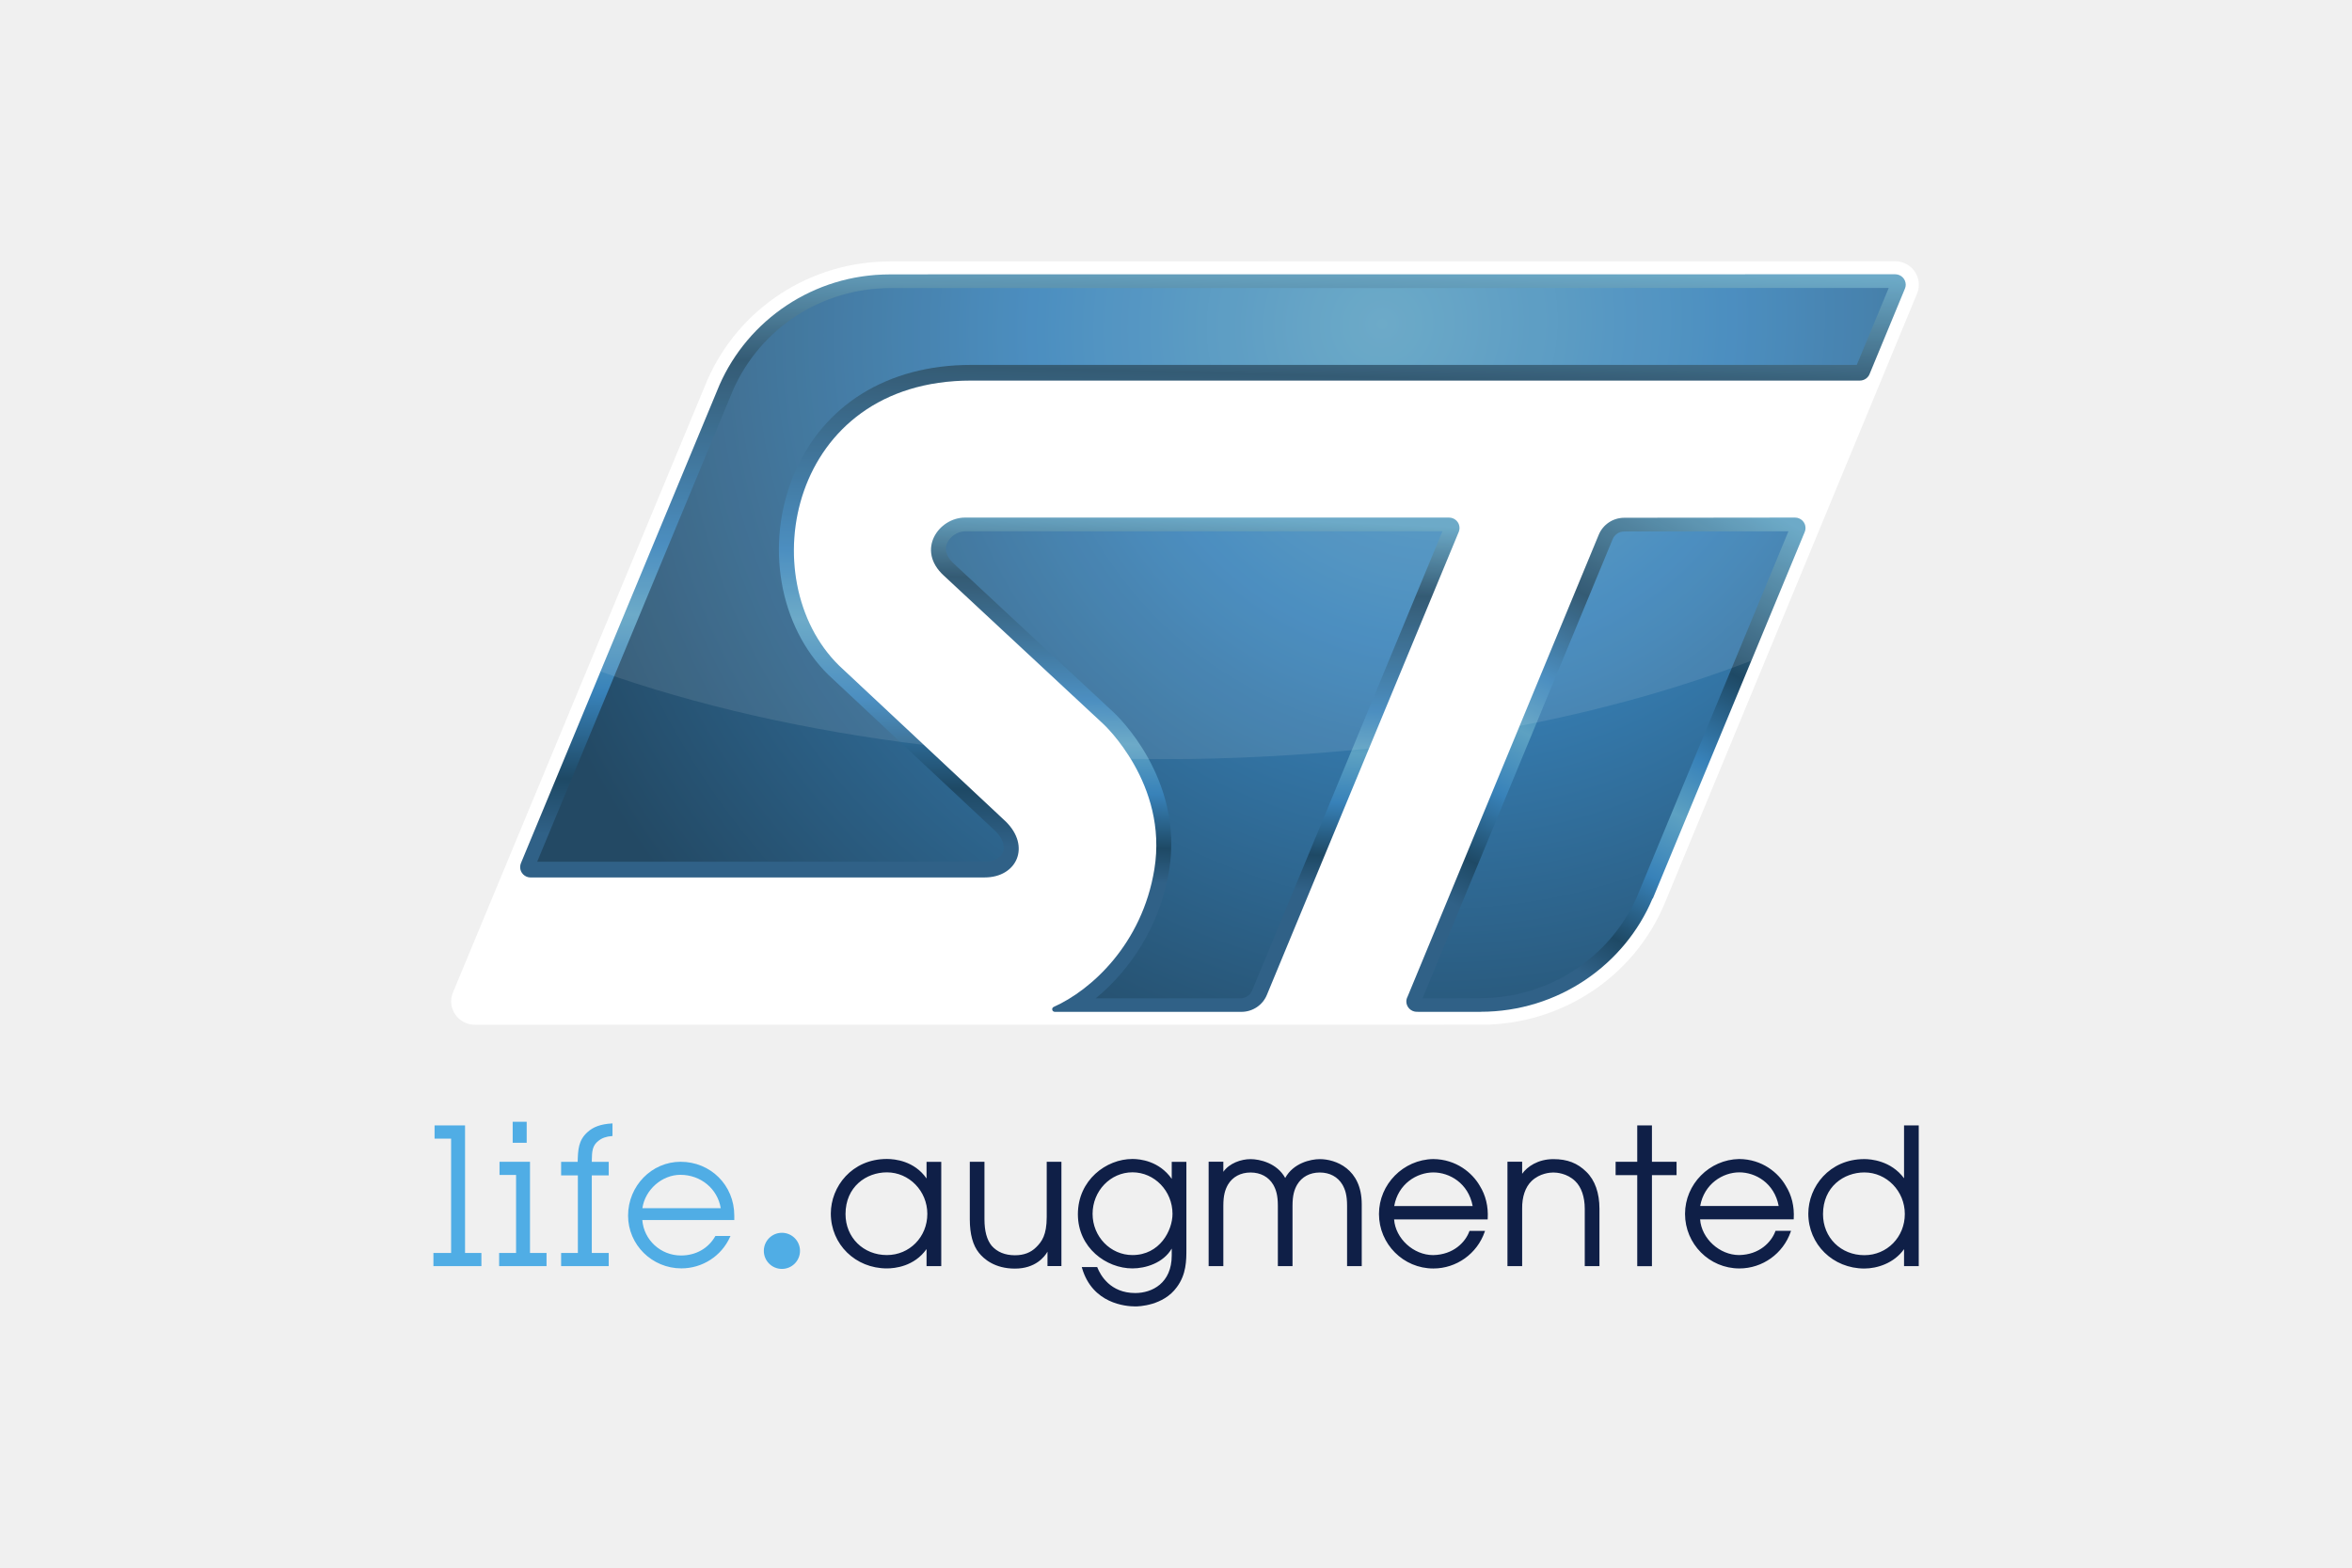
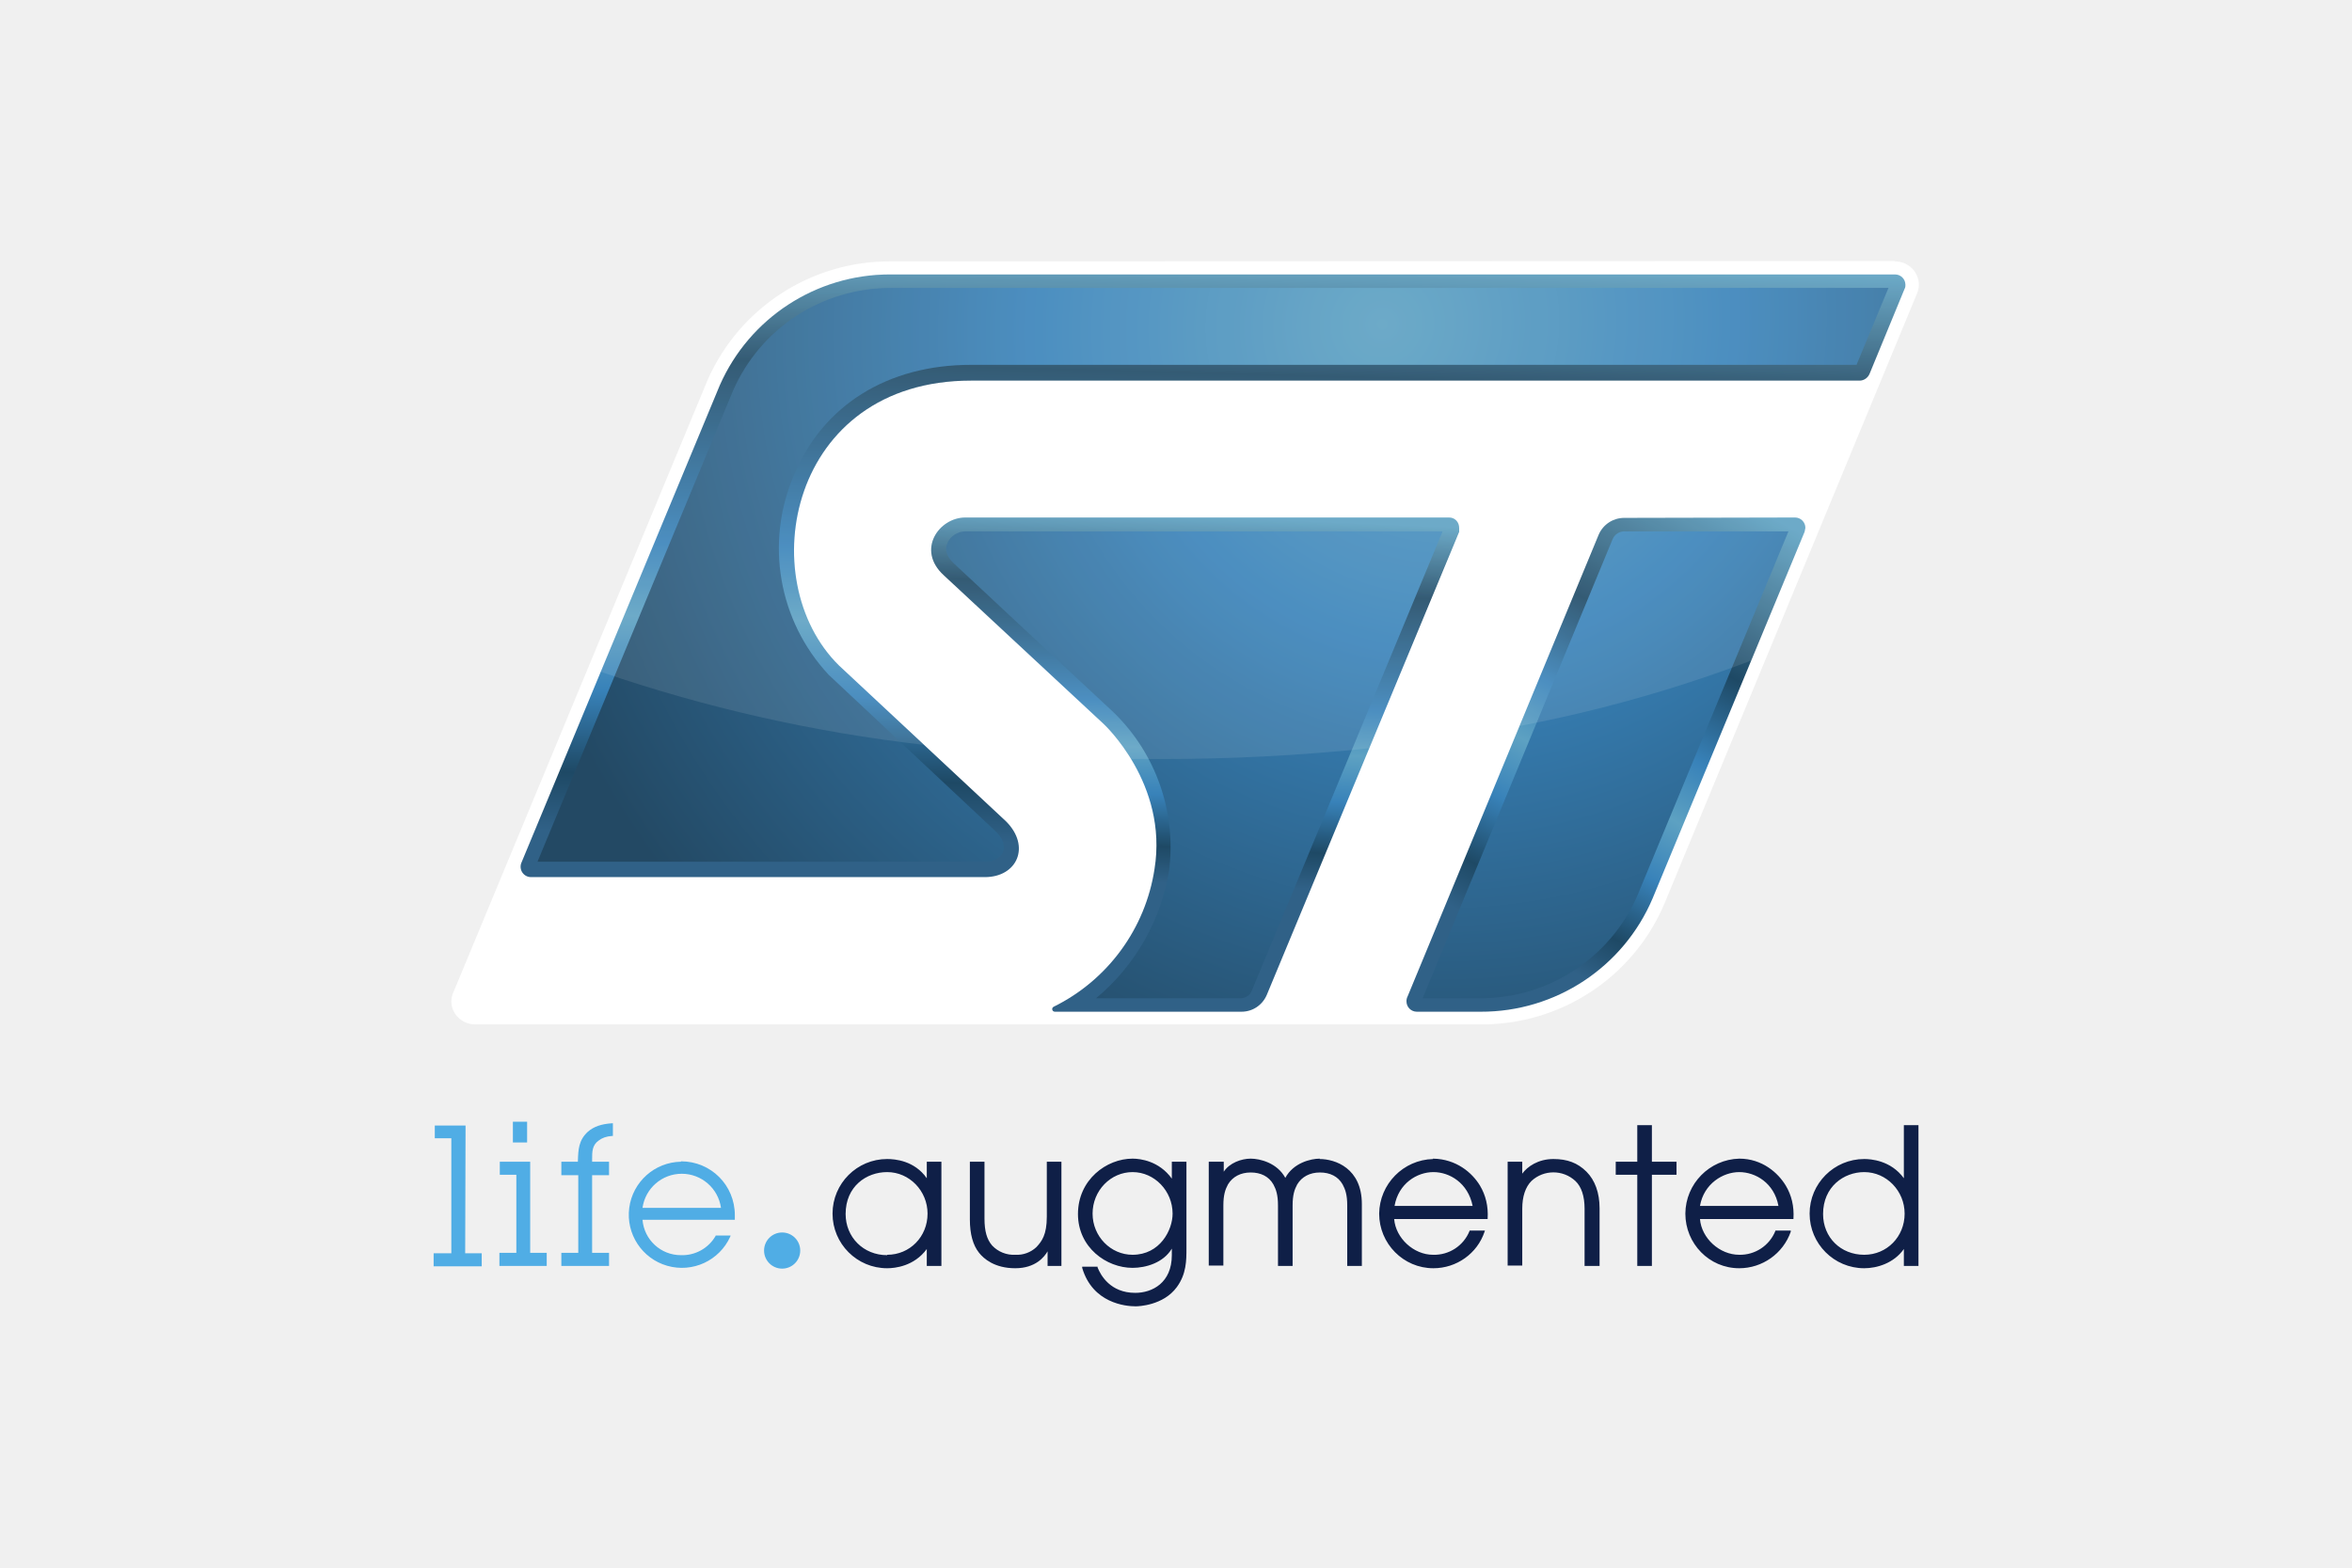
- <svg xmlns="http://www.w3.org/2000/svg" height="800" width="1200" viewBox="-2.043 -2.396 17.704 14.376">
+ <svg xmlns="http://www.w3.org/2000/svg" width="1200" height="800" viewBox="-2.04 -2.4 17.7 14.38">
  <defs>
-     <clipPath clipPathUnits="userSpaceOnUse" id="h">
-       <path d="M514.153 48.724h38.603v27.168h-38.603z" />
+     <clipPath id="h" clipPathUnits="userSpaceOnUse">
+       <path d="M514.15 48.72h38.6V75.9h-38.6z" />
    </clipPath>
-     <clipPath clipPathUnits="userSpaceOnUse" id="i">
-       <path d="M518.495 75.552h33.92V62.949h-33.92z" />
+     <clipPath id="i" clipPathUnits="userSpaceOnUse">
+       <path d="M518.5 75.55h33.92v-12.6H518.5z" />
    </clipPath>
-     <clipPath clipPathUnits="userSpaceOnUse" id="j">
-       <path d="M518.495 62.949h33.919v12.604h-33.919z" />
+     <clipPath id="j" clipPathUnits="userSpaceOnUse">
+       <path d="M518.5 62.95h33.91v12.6H518.5z" />
    </clipPath>
-     <clipPath clipPathUnits="userSpaceOnUse" id="a">
-       <path d="M514.153 48.724h38.603v27.168h-38.603z" />
+     <clipPath id="a" clipPathUnits="userSpaceOnUse">
+       <path d="M514.15 48.72h38.6V75.9h-38.6z" />
    </clipPath>
-     <radialGradient fx="0" fy="0" cx="0" cy="0" r="1" gradientUnits="userSpaceOnUse" gradientTransform="matrix(-18.02149 -12.82824 -12.64364 17.76215 540.6365 74.20611)" spreadMethod="pad" id="g">
+     <radialGradient id="g" cx="0" cy="0" r="1" fx="0" fy="0" gradientTransform="matrix(-18.02149 -12.82824 -12.64364 17.76215 540.64 74.2)" gradientUnits="userSpaceOnUse" spreadMethod="pad">
      <stop offset="0" stop-color="#5da1c2" />
-       <stop offset=".387" stop-color="#3882b9" />
-       <stop offset=".994" stop-color="#234964" />
+       <stop offset=".39" stop-color="#3882b9" />
+       <stop offset=".99" stop-color="#234964" />
      <stop offset="1" stop-color="#234964" />
    </radialGradient>
-     <radialGradient fx="0" fy="0" cx="0" cy="0" r="1" gradientUnits="userSpaceOnUse" gradientTransform="matrix(-18.02077 -12.82773 -12.64313 17.76144 540.5798 74.2062)" spreadMethod="pad" id="e">
+     <radialGradient id="e" cx="0" cy="0" r="1" fx="0" fy="0" gradientTransform="matrix(-18.02077 -12.82773 -12.64313 17.76144 540.58 74.2)" gradientUnits="userSpaceOnUse" spreadMethod="pad">
      <stop offset="0" stop-color="#5da1c2" />
-       <stop offset=".387" stop-color="#3882b9" />
-       <stop offset=".994" stop-color="#234964" />
+       <stop offset=".39" stop-color="#3882b9" />
+       <stop offset=".99" stop-color="#234964" />
      <stop offset="1" stop-color="#234964" />
    </radialGradient>
-     <radialGradient fx="0" fy="0" cx="0" cy="0" r="1" gradientUnits="userSpaceOnUse" gradientTransform="matrix(-19.20239 -13.66884 -13.47214 18.92605 538.768 74.20742)" spreadMethod="pad" id="c">
+     <radialGradient id="c" cx="0" cy="0" r="1" fx="0" fy="0" gradientTransform="matrix(-19.20239 -13.66884 -13.47214 18.92605 538.77 74.2)" gradientUnits="userSpaceOnUse" spreadMethod="pad">
      <stop offset="0" stop-color="#5da1c2" />
-       <stop offset=".387" stop-color="#3882b9" />
-       <stop offset=".994" stop-color="#234964" />
+       <stop offset=".39" stop-color="#3882b9" />
+       <stop offset=".99" stop-color="#234964" />
      <stop offset="1" stop-color="#234964" />
    </radialGradient>
-     <linearGradient x1="0" y1="0" x2="1" y2="0" gradientUnits="userSpaceOnUse" gradientTransform="scale(-13.46735 13.46735) rotate(-87.529 -17.13995 23.2705)" spreadMethod="pad" id="f">
+     <linearGradient id="f" x1="0" x2="1" y1="0" y2="0" gradientTransform="scale(-13.46735 13.46735) rotate(-87.53 -17.14 23.27)" gradientUnits="userSpaceOnUse" spreadMethod="pad">
      <stop offset="0" stop-color="#5da1c2" />
-       <stop offset=".136" stop-color="#1e4965" />
-       <stop offset=".361" stop-color="#3882b9" />
-       <stop offset=".445" stop-color="#5da1c2" />
+       <stop offset=".14" stop-color="#1e4965" />
+       <stop offset=".36" stop-color="#3882b9" />
+       <stop offset=".45" stop-color="#5da1c2" />
      <stop offset=".54" stop-color="#3882b9" />
-       <stop offset=".644" stop-color="#1e4965" />
-       <stop offset=".711" stop-color="#306187" />
+       <stop offset=".64" stop-color="#1e4965" />
+       <stop offset=".71" stop-color="#306187" />
      <stop offset="1" stop-color="#306187" />
    </linearGradient>
-     <linearGradient x1="0" y1="0" x2="1" y2="0" gradientUnits="userSpaceOnUse" gradientTransform="scale(-18.08753 18.08753) rotate(-61.415 -11.91048 27.44308)" spreadMethod="pad" id="d">
+     <linearGradient id="d" x1="0" x2="1" y1="0" y2="0" gradientTransform="scale(-18.08753 18.08753) rotate(-61.41 -11.91 27.44)" gradientUnits="userSpaceOnUse" spreadMethod="pad">
      <stop offset="0" stop-color="#5da1c2" />
      <stop offset=".23" stop-color="#1e4965" />
-       <stop offset=".361" stop-color="#3882b9" />
-       <stop offset=".445" stop-color="#5da1c2" />
+       <stop offset=".36" stop-color="#3882b9" />
+       <stop offset=".45" stop-color="#5da1c2" />
      <stop offset=".54" stop-color="#3882b9" />
-       <stop offset=".644" stop-color="#1e4965" />
-       <stop offset=".711" stop-color="#306187" />
+       <stop offset=".64" stop-color="#1e4965" />
+       <stop offset=".71" stop-color="#306187" />
      <stop offset="1" stop-color="#306187" />
    </linearGradient>
-     <linearGradient x1="0" y1="0" x2="1" y2="0" gradientUnits="userSpaceOnUse" gradientTransform="matrix(-.6361 -21.64267 -21.64267 .6361 534.6515 75.92868)" spreadMethod="pad" id="b">
+     <linearGradient id="b" x1="0" x2="1" y1="0" y2="0" gradientTransform="scale(-21.65202 21.65202) rotate(-88.32 -10.54 14.47)" gradientUnits="userSpaceOnUse" spreadMethod="pad">
      <stop offset="0" stop-color="#5da1c2" />
-       <stop offset=".136" stop-color="#1e4965" />
-       <stop offset=".361" stop-color="#3882b9" />
-       <stop offset=".445" stop-color="#5da1c2" />
+       <stop offset=".14" stop-color="#1e4965" />
+       <stop offset=".36" stop-color="#3882b9" />
+       <stop offset=".45" stop-color="#5da1c2" />
      <stop offset=".54" stop-color="#3882b9" />
-       <stop offset=".644" stop-color="#1e4965" />
-       <stop offset=".711" stop-color="#306187" />
+       <stop offset=".64" stop-color="#1e4965" />
+       <stop offset=".71" stop-color="#306187" />
      <stop offset="1" stop-color="#306187" />
    </linearGradient>
  </defs>
-   <g clip-path="url(#a)" transform="matrix(.35278 0 0 -.35278 -181.3818 26.77301)">
-     <path d="M552.142 75.892l-26.132-.003v-.002c-2.058 0-3.917-1.209-4.739-3.084l-6.607-15.908c-.033-.077-.051-.158-.051-.241 0-.335.276-.608.615-.608l26.345.002.277.019c1.904.174 3.56 1.364 4.301 3.133l6.558 15.849c.032.073.047.152.047.234 0 .336-.275.609-.614.609" fill="#fff" />
-     <path d="M526.968 52.05c-.317.456-.824.507-1.031.507-.912 0-1.457-.721-1.457-1.418 0-.801.64-1.427 1.457-1.427.205 0 .71.05 1.031.503v-.443h.382v2.711h-.382zm-1.031-1.991c-.613 0-1.075.458-1.075 1.065 0 .713.541 1.085 1.075 1.085.579 0 1.051-.484 1.051-1.08 0-.6-.462-1.07-1.051-1.07m4.154.992c0-.475-.129-.644-.273-.787-.141-.141-.321-.21-.553-.21-.257 0-.46.083-.605.247-.126.156-.187.383-.187.691v1.492h-.381v-1.497c0-.383.08-.677.239-.872.122-.153.405-.408.934-.408.53 0 .769.304.846.44v-.374h.362v2.711h-.382zm3.249.989c-.327.465-.82.517-1.021.517-.682 0-1.418-.549-1.418-1.437 0-.87.736-1.408 1.418-1.408.337 0 .801.138 1.021.516v-.179c0-.721-.511-.977-.948-.977-.649 0-.904.463-.984.662l-.005.013h-.401l.007-.026c.271-.925 1.131-.997 1.388-.997.073 0 .726.014 1.076.502.248.333.248.697.248.989v2.268h-.381zm-1.021-1.981c-.572 0-1.036.48-1.036 1.071 0 .595.464 1.08 1.036 1.08.573 0 1.041-.485 1.041-1.08 0-.432-.331-1.071-1.041-1.071m4.869 2.494c-.239 0-.689-.104-.899-.49-.211.386-.661.49-.9.49-.244 0-.551-.105-.708-.33v.262h-.382v-2.714h.382v1.569c0 .278.048.42.119.548.121.204.33.317.589.317.259 0 .469-.113.589-.317.072-.128.12-.27.12-.548v-1.569h.381v1.569c0 .277.048.42.12.548.121.204.33.317.589.317.259 0 .468-.113.589-.317.072-.128.12-.271.12-.548v-1.569h.381v1.609c0 .926-.685 1.173-1.09 1.173m2.946.002c-.776-.015-1.408-.655-1.408-1.428 0-.781.634-1.417 1.413-1.417.599 0 1.136.382 1.334.951l.009.027h-.403l-.005-.013c-.102-.279-.41-.607-.94-.617-.51 0-.979.43-1.015.928h2.432l.001.018c.018.32-.052.608-.207.857-.191.332-.609.689-1.211.694m-1.012-1.222c.1.574.585.874 1.017.874.416 0 .909-.274 1.022-.874zm4.136 1.22c-.4 0-.68-.196-.811-.381v.313h-.382v-2.714h.382v1.491c-.005.308.082.563.243.719.214.208.489.224.568.224.079 0 .354-.016.568-.224.16-.154.248-.41.248-.719v-1.491h.382v1.491c0 .411-.117.742-.338.958-.231.23-.496.333-.86.333m2.562.877h-.382v-.946h-.562v-.348h.562V49.77h.382v2.366h.64v.348h-.64zm2.267-.874c-.776-.014-1.407-.655-1.407-1.427 0-.782.633-1.418 1.412-1.418.599 0 1.135.382 1.334.952l.009.026h-.403l-.005-.013c-.103-.278-.41-.607-.94-.617-.51 0-.98.431-1.015.928h2.432l.001.018c.018.32-.052.608-.208.857-.19.332-.608.689-1.21.694m-1.013-1.222c.101.574.586.875 1.018.875.416 0 .909-.274 1.022-.875zm5.298 2.095v-1.374c-.343.463-.874.499-1.031.499-.912 0-1.457-.721-1.457-1.418 0-.8.64-1.427 1.457-1.427.328 0 .769.135 1.031.504v-.441h.382v3.657zm-1.031-3.373c-.613 0-1.075.458-1.075 1.066 0 .712.541 1.085 1.075 1.085.579 0 1.051-.485 1.051-1.081 0-.6-.462-1.07-1.051-1.07" fill="#0f1f47" />
-     <path d="M516.576 53.523h-.364v-.546h.364zm-1.602-.094h-.792v-.343h.43v-2.972h-.46v-.342h1.247v.342h-.425zm1.688-.945h-.792v-.343h.43v-2.027h-.44v-.343h1.232v.343h-.43zm1.495.771c-.237-.212-.246-.457-.256-.753v-.019h-.43v-.353h.435v-2.016h-.435v-.342h1.237v.342h-.44v2.016h.44v.353h-.44l.001.058c.004.196.008.365.173.488.088.072.201.112.346.123l.018.002v.327l-.021-.001c-.285-.018-.478-.088-.628-.225m2.419-.771c-.753 0-1.365-.628-1.365-1.4 0-.756.621-1.371 1.385-1.371.546 0 1.042.32 1.264.815l.013.028h-.392l-.006-.01c-.182-.317-.506-.498-.889-.498-.528 0-.965.403-1.005.921h2.39v.12c0 .782-.613 1.395-1.395 1.395m-.993-1.206c.07.48.508.867.988.867.529 0 .966-.363 1.048-.867zm3.626-1.579c.259 0 .47.21.47.469 0 .26-.211.47-.47.47-.26 0-.47-.21-.47-.47 0-.259.21-.469.47-.469" fill="#50ade5" />
+   <g clip-path="url(#a)" transform="matrix(.35278 0 0 -.35278 -181.38 26.77)">
+     <path fill="#fff" d="m552.14 75.9-26.13-.01a5.17 5.17 0 0 1-4.74-3.09l-6.6-15.9a.61.61 0 0 1-.06-.25c0-.33.28-.6.62-.6h26.34l.28.02a5.15 5.15 0 0 1 4.3 3.13l6.56 15.85c.03.07.05.15.05.23 0 .34-.28.61-.62.61" />
+     <path fill="#0f1f47" d="M526.97 52.05c-.32.46-.83.5-1.03.5a1.42 1.42 0 1 1 0-2.84c.2 0 .7.05 1.03.5v-.44h.38v2.71h-.38zm-1.03-2c-.62 0-1.08.47-1.08 1.07 0 .72.54 1.09 1.08 1.09.58 0 1.05-.49 1.05-1.08 0-.6-.46-1.07-1.05-1.07m4.15.99c0-.47-.13-.64-.27-.79a.74.74 0 0 0-.55-.2.77.77 0 0 0-.6.24c-.14.16-.2.38-.2.7v1.48h-.38v-1.5c0-.38.08-.67.24-.87.12-.15.4-.4.94-.4.53 0 .76.3.84.44v-.38h.36v2.71h-.38zm3.25.99c-.33.46-.82.52-1.02.52-.68 0-1.42-.55-1.42-1.44 0-.87.74-1.4 1.42-1.4.34 0 .8.13 1.02.5v-.17c0-.72-.51-.98-.95-.98-.65 0-.9.46-.98.66v.02h-.4v-.03c.27-.92 1.13-1 1.39-1 .07 0 .72.02 1.07.5.25.34.25.7.25 1v2.26h-.38zm-1.02-1.98c-.57 0-1.04.48-1.04 1.07 0 .6.47 1.08 1.04 1.08.57 0 1.04-.49 1.04-1.08 0-.43-.33-1.07-1.04-1.07m4.87 2.5c-.24 0-.69-.11-.9-.5-.21.39-.66.5-.9.5s-.55-.11-.7-.34v.26h-.39v-2.7h.38v1.56c0 .28.05.42.12.55.12.2.33.31.59.31.26 0 .47-.1.59-.31.07-.13.12-.27.12-.55v-1.57h.38v1.57c0 .28.05.42.12.55.12.2.33.31.59.31.26 0 .47-.1.59-.31.07-.13.12-.27.12-.55v-1.57h.38v1.61c0 .93-.69 1.17-1.1 1.17m2.95 0a1.44 1.44 0 0 1-1.4-1.42c0-.78.63-1.42 1.41-1.42.6 0 1.14.38 1.33.95l.01.03h-.4v-.01a.99.99 0 0 0-.95-.62c-.5 0-.97.43-1.01.93h2.43V51c.02.32-.05.61-.2.86-.2.33-.61.69-1.22.7m-1-1.23c.1.58.58.88 1.01.88.42 0 .9-.28 1.02-.88zm4.13 1.22c-.4 0-.68-.2-.81-.38v.31h-.38v-2.7h.38v1.48c0 .31.08.56.24.72a.84.84 0 0 0 1.14 0c.16-.15.24-.4.24-.72v-1.49h.39v1.5c0 .4-.12.73-.34.95-.23.23-.5.33-.86.33m2.56.88h-.38v-.95h-.56v-.34h.56v-2.37h.38v2.37h.64v.34h-.64zm2.27-.87a1.44 1.44 0 0 1-1.4-1.43c0-.78.62-1.42 1.4-1.42.6 0 1.14.38 1.34.95v.03h-.4v-.01a.99.99 0 0 0-.94-.62c-.51 0-.98.43-1.02.93h2.43V51c.02.32-.05.61-.2.86-.2.33-.61.7-1.21.7m-1.02-1.23c.1.58.6.88 1.02.88.42 0 .91-.28 1.02-.88zm5.3 2.1v-1.38c-.34.47-.87.5-1.03.5a1.42 1.42 0 1 1 0-2.84c.33 0 .77.13 1.03.5v-.44h.38v3.66zm-1.03-3.37c-.61 0-1.07.45-1.07 1.06 0 .71.54 1.09 1.07 1.09.58 0 1.05-.49 1.05-1.08 0-.6-.46-1.07-1.05-1.07" />
+     <path fill="#50ade5" d="M516.58 53.52h-.37v-.54h.37zm-1.6-.1h-.8v-.33h.43V50.1h-.46v-.34h1.25v.34h-.43zm1.68-.94h-.79v-.34h.43v-2.03h-.44v-.34h1.23v.34h-.43zm1.5.78c-.24-.22-.25-.46-.26-.76v-.02h-.43v-.35h.44v-2.02h-.44v-.34h1.24v.34h-.44v2.02h.44v.35h-.44v.06c0 .2 0 .37.17.49.09.07.2.11.35.12h.02v.33h-.02c-.29-.02-.48-.09-.63-.22m2.42-.78a1.38 1.38 0 1 1 1.28-1.95l.01.03h-.39v-.01a1 1 0 0 0-.9-.5 1 1 0 0 0-1 .92h2.4v.12c0 .78-.62 1.4-1.4 1.4m-1-1.21a1.03 1.03 0 0 0 2.04 0zm3.63-1.58a.47.47 0 1 1 0 .94.47.47 0 0 1 0-.94" />
  </g>
-   <path d="M526.01 75.551c.001 0 .002-.001.002-.001-1.983 0-3.685-1.187-4.426-2.876l-5.159-12.426c-.013-.033-.021-.067-.021-.105 0-.148.122-.269.273-.269l11.799.001c.839 0 1.204.807.55 1.452l-4.333 4.054c-2.277 2.233-1.301 7.41 3.429 7.41h23.098c.12 0 .222.076.259.182l.914 2.209c.013.03.02.065.02.101 0 .15-.122.27-.273.27z" fill="url(#b)" transform="matrix(.35278 0 0 -.35278 -181.3818 26.77301)" />
-   <path d="M526.638 75.196l.001-.001h-.606c-1.794 0-3.396-1.048-4.103-2.672l-5.081-12.239h11.629c.233 0 .41.089.474.239.066.161-.007.371-.19.552l-4.341 4.062c-1.287 1.261-1.658 3.404-.901 5.21.76 1.811 2.437 2.851 4.604 2.851h23.02l.829 1.999-.001.001z" fill="url(#c)" transform="matrix(.35278 0 0 -.35278 -181.3818 26.77301)" />
-   <path d="M545.103 69.224c-.3 0-.556-.18-.664-.439l-4.97-12.009c-.02-.038-.032-.081-.032-.126 0-.147.124-.268.274-.268l1.656-.001-.001.002c2.011 0 3.746 1.218 4.47 2.946l.006-.004 3.95 9.535c.012.031.019.065.019.099 0 .15-.123.27-.273.27z" fill="url(#d)" transform="matrix(.35278 0 0 -.35278 -181.3818 26.77301)" />
-   <path d="M545.103 68.868c-.135 0-.254-.079-.305-.202l-4.94-11.933h.884l-.001.004h.604c1.78 0 3.37 1.031 4.085 2.634l3.937 9.501h-.001z" fill="url(#e)" transform="matrix(.35278 0 0 -.35278 -181.3818 26.77301)" />
-   <path d="M527.969 69.229c-.682 0-1.279-.839-.556-1.504l4.155-3.866s1.682-1.551 1.321-3.77c-.318-1.953-1.651-3.149-2.615-3.579l-.003-.001c-.023-.012-.038-.035-.038-.06 0-.037.03-.068.069-.068h4.846c.3 0 .557.18.664.439l4.989 12.043c.012.031.018.063.018.096 0 .15-.122.27-.274.27z" fill="url(#f)" transform="matrix(.35278 0 0 -.35278 -181.3818 26.77301)" />
-   <path d="M527.969 68.872c-.196 0-.398-.136-.47-.318-.086-.218.049-.404.18-.524l4.153-3.866c.075-.069 1.829-1.717 1.44-4.11-.236-1.45-1.029-2.602-1.907-3.321h3.758c.135 0 .255.08.306.201l4.946 11.938z" fill="url(#g)" transform="matrix(.35278 0 0 -.35278 -181.3818 26.77301)" />
-   <g clip-path="url(#h)" transform="matrix(.35278 0 0 -.35278 -181.3818 26.77301)">
+   <path fill="url(#b)" d="M526.01 75.55a4.83 4.83 0 0 1-4.42-2.88l-5.16-12.42a.27.27 0 0 1 .25-.37h11.8c.84 0 1.2.8.55 1.45l-4.34 4.05c-2.27 2.23-1.3 7.41 3.43 7.41h23.1c.12 0 .22.08.26.18l.91 2.21c.02.03.02.07.02.1 0 .15-.12.27-.27.27z" transform="matrix(.35278 0 0 -.35278 -181.38 26.77)" />
+   <path fill="url(#c)" d="M526.64 75.2h-.6c-1.8 0-3.4-1.05-4.11-2.68l-5.08-12.24h11.63c.23 0 .4.1.47.24.07.16 0 .37-.19.55l-4.34 4.07a4.82 4.82 0 0 0-.9 5.2c.76 1.82 2.44 2.86 4.6 2.86h23.02l.83 2z" transform="matrix(.35278 0 0 -.35278 -181.38 26.77)" />
+   <path fill="url(#d)" d="M545.1 69.22a.72.72 0 0 1-.66-.43l-4.97-12.01a.27.27 0 0 1-.03-.13c0-.15.12-.27.27-.27h1.66a4.84 4.84 0 0 1 4.47 2.95l3.95 9.53.02.1c0 .15-.12.27-.27.27z" transform="matrix(.35278 0 0 -.35278 -181.38 26.77)" />
+   <path fill="url(#e)" d="M545.1 68.87a.33.33 0 0 1-.3-.2l-4.94-11.94h1.48a4.45 4.45 0 0 1 4.09 2.64l3.94 9.5z" transform="matrix(.35278 0 0 -.35278 -181.38 26.77)" />
+   <path fill="url(#f)" d="M527.97 69.23c-.68 0-1.28-.84-.56-1.5l4.16-3.87s1.68-1.55 1.32-3.77a4.8 4.8 0 0 0-2.62-3.58.07.07 0 0 1-.04-.06c0-.04.03-.07.07-.07h4.85c.3 0 .55.18.66.44l5 12.04v.1c0 .15-.11.27-.26.27z" transform="matrix(.35278 0 0 -.35278 -181.38 26.77)" />
+   <path fill="url(#g)" d="M527.97 68.87c-.2 0-.4-.13-.47-.32-.09-.21.05-.4.18-.52l4.15-3.87a4.88 4.88 0 0 0 1.44-4.1 5.46 5.46 0 0 0-1.9-3.33h3.75c.14 0 .26.08.3.2l4.96 11.94z" transform="matrix(.35278 0 0 -.35278 -181.38 26.77)" />
+   <g clip-path="url(#h)" transform="matrix(.35278 0 0 -.35278 -181.38 26.77)">
    <g clip-path="url(#i)">
-       <g clip-path="url(#j)" opacity=".1" fill="#fff">
-         <path d="M540.82 68.96c0-.033-.006-.065-.02-.098l-2.333-5.633c-1.735-.182-3.541-.28-5.396-.28-.266 0-.531.004-.795.007-.351.576-.708.904-.708.904l-4.156 3.867c-.723.664-.124 1.503.557 1.503h12.576c.151 0 .275-.12.275-.27m8.99 0c0-.036-.007-.068-.02-.101l-1.387-3.35c-1.803-.693-3.829-1.269-6.022-1.695l2.059 4.97c.108.26.363.439.664.439l4.434.007c.151 0 .272-.12.272-.27" />
-         <path d="M552.415 75.282c0-.036-.007-.071-.02-.101l-.912-2.208c-.039-.108-.141-.182-.262-.182h-23.098c-4.729 0-5.704-5.178-3.429-7.41l2.205-2.062c-3.089.378-5.936 1.034-8.403 1.909l3.089 7.445c.742 1.692 2.444 2.876 4.427 2.876v.003h26.132c.15 0 .271-.12.271-.27" />
+       <g fill="#fff" clip-path="url(#j)" opacity=".1">
+         <path d="M540.82 68.96c0-.03 0-.07-.02-.1l-2.33-5.63a51.8 51.8 0 0 0-5.4-.28h-.8c-.34.58-.7.9-.7.9l-4.16 3.88c-.72.66-.12 1.5.56 1.5h12.58c.15 0 .27-.12.27-.27m8.99 0c0-.04 0-.07-.02-.1l-1.39-3.35a36 36 0 0 0-6.02-1.7l2.06 4.97c.1.26.36.44.66.44l4.44.01c.15 0 .27-.12.27-.27" />
+         <path d="M552.41 75.28c0-.03 0-.07-.02-.1l-.9-2.2a.28.28 0 0 0-.27-.19h-23.1c-4.73 0-5.7-5.18-3.43-7.4l2.2-2.07a39.8 39.8 0 0 0-8.4 1.9l3.1 7.45a4.83 4.83 0 0 0 4.42 2.88h26.13c.15 0 .27-.12.27-.27" />
      </g>
    </g>
  </g>
</svg>
